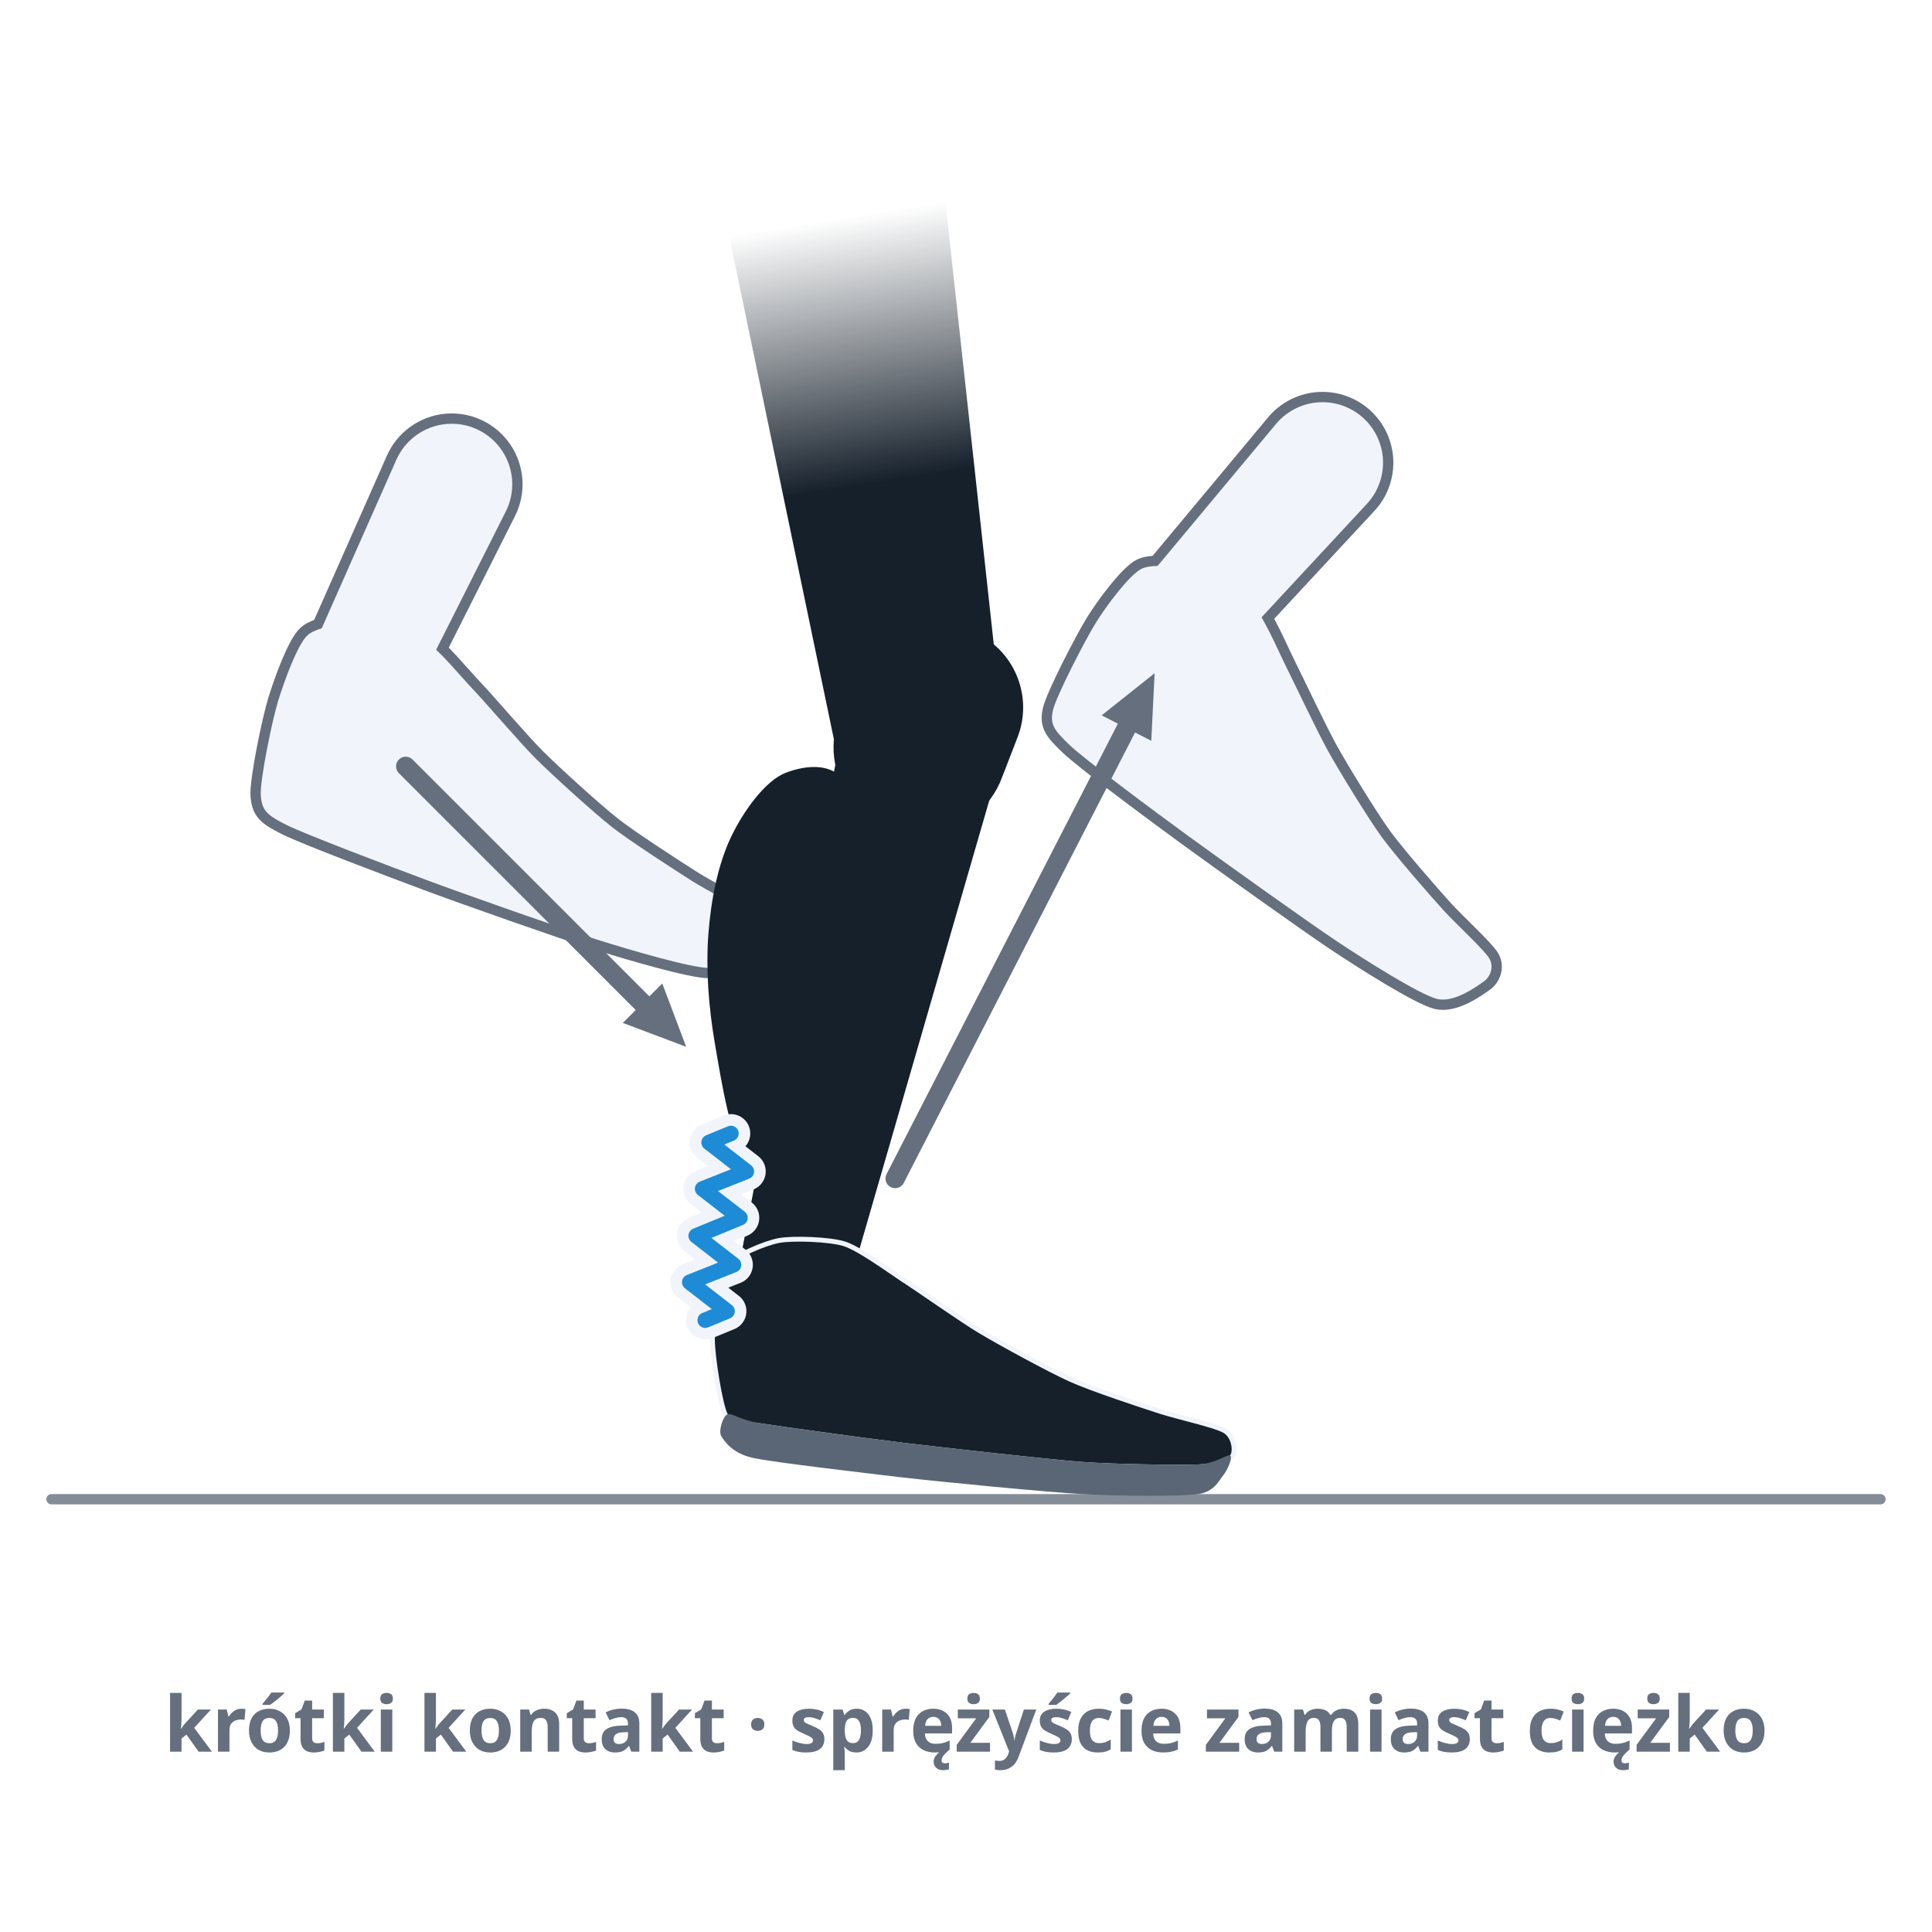
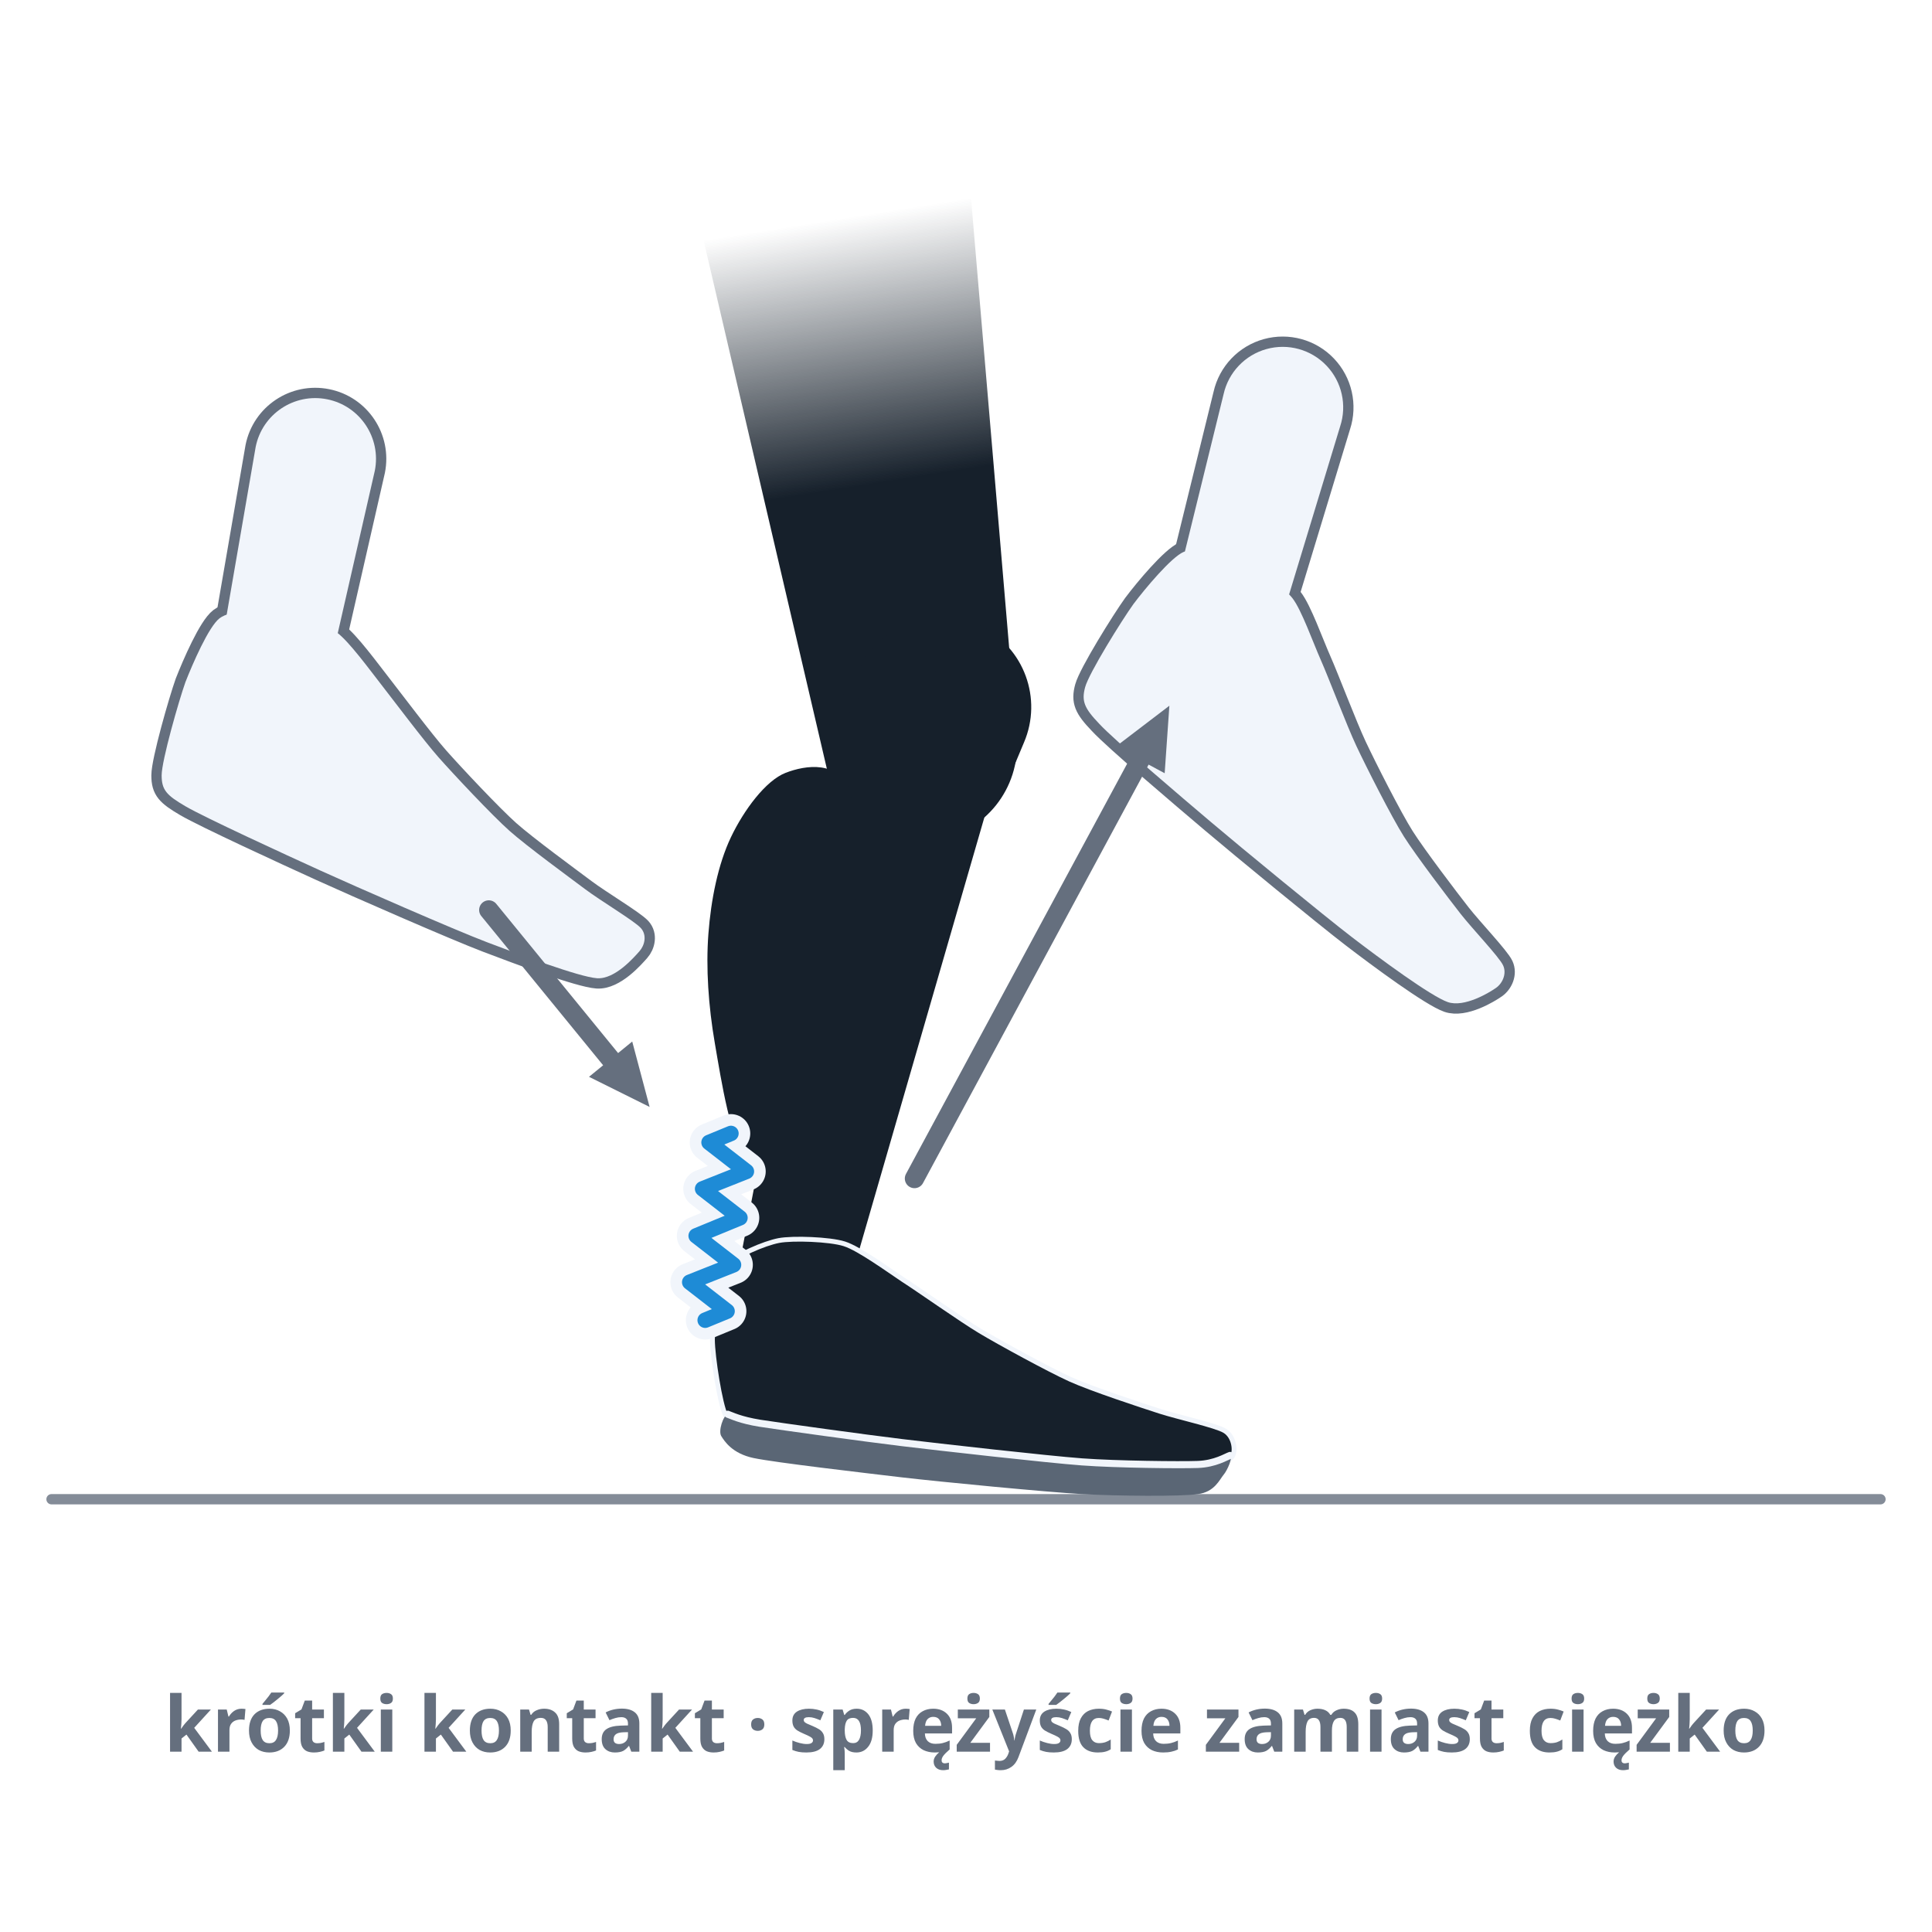
- <svg xmlns="http://www.w3.org/2000/svg" viewBox="0 0 300 300" role="img" data-quelle="figuren" aria-label="Siła reaktywna, krótki kontakt z podłożem: zbliżenie nogi z boku w najniższym punkcie kontaktu. Kolano jest lekko ugięte, but dotyka podłoża tylko przodostopiem, pięta unosi się tuż nad nim. Ścięgno Achillesa narysowano jako sprężynę. W obrysie stopa nadlatuje z góry z lewej i odrywa się od podłoża w górę w prawo; obie strzałki tworzą wąskie V.">
+ <svg xmlns="http://www.w3.org/2000/svg" viewBox="0 0 300 300" role="img" data-quelle="figuren" aria-label="Siła reaktywna, krótki kontakt z podłożem: zbliżenie nogi z boku w najniższym punkcie kontaktu. Kolano jest lekko ugięte, but dotyka podłoża tylko przodostopiem, pięta unosi się tuż nad nim. Ścięgno Achillesa narysowano jako sprężynę. W zarysie stopa nadlatuje z góry z lewej, z palcami skierowanymi w dół, i odrywa się od podłoża w górę w prawo, po odbiciu jeszcze mocniej wyprostowana; obie strzałki tworzą wąskie V.">
  <style>
    .s-k{fill:var(--tinte,#16202b)}
    .s-wegv{fill:none;stroke:var(--tinte-3,#656f7e);stroke-width:3;stroke-linecap:round}
    .s-mkg{fill:var(--tinte-3,#656f7e)}
    .s-sohle{fill:var(--tinte-2,#5a6675)}
    .s-sehne{fill:none;stroke:var(--primaer-dunkel,#1e8bd6);stroke-width:2.4;stroke-linejoin:round;stroke-linecap:round}
    .s-sehnex{fill:none;stroke:var(--flaeche-2,#f1f5fb);stroke-width:6;stroke-linejoin:round;stroke-linecap:round}
    .s-konturu{fill:var(--tinte-3,#656f7e);stroke:var(--tinte-3,#656f7e);stroke-width:3.2;stroke-linejoin:round}
    .s-konturf{fill:var(--flaeche-2,#f1f5fb)}
+     .s-naht{fill:none;stroke:var(--flaeche-2,#f1f5fb);stroke-width:1.1;stroke-linecap:round}
    .s-linie{fill:none;stroke:var(--tinte-3,#656f7e);stroke-width:1.6;opacity:.8;stroke-linecap:round}
    .s-x3{fill:var(--flaeche-2,#f1f5fb);stroke:var(--flaeche-2,#f1f5fb);stroke-width:1.5;stroke-linejoin:round}
    .s-ag0{stop-color:var(--tinte,#16202b);stop-opacity:1}
    .s-ag1{stop-color:var(--tinte,#16202b);stop-opacity:0}
    .st{fill:var(--tinte-3,#656f7e);font:600 12px/1 system-ui,sans-serif;text-anchor:middle}
  </style>
  <defs>
    <linearGradient id="o035" gradientUnits="userSpaceOnUse" x1="143" y1="116" x2="130" y2="34">
      <stop offset="0" class="s-ag0" />
      <stop offset="0.5" class="s-ag0" />
      <stop offset="1" class="s-ag1" />
    </linearGradient>
    <marker id="g035" viewBox="0 0 10 10" markerWidth="3.8" markerHeight="3.8" refX="5" refY="5" orient="auto">
      <path d="M1,1.2 L9.4,5 L1,8.8 Z" class="s-mkg" />
    </marker>
  </defs>
  <path class="s-linie" d="M8,232.8L292,232.8" />
  <g class="s-konturu">
-     <path d="M116.4,145.6C115.7,146.6 112.9,150.3 110.1,150.3C107.3,150.3 97.8,147.5 92.7,145.9C87.6,144.3 71.7,138.7 66.1,136.6C60.5,134.5 47.5,129.6 44.5,128.1C41.5,126.6 40.7,125.9 40.5,123.6C40.3,121.3 42.3,111.7 43.2,108.8C44.1,105.9 46.2,100 47.8,98.6C49.4,97.2 54.4,96.6 56.5,96.7C58.6,96.8 64.1,98.4 66.1,99.6C68.1,100.8 71.5,105 73.5,107.1C75.5,109.2 80.7,115.3 83.2,117.8C85.7,120.3 92.2,126.2 95,128.4C97.8,130.6 104.8,135.1 107.3,136.7C109.8,138.3 115.2,141 116.3,142C117.4,143 117.1,144.6 116.4,145.6Z" />
-     <path d="M64.7,106.9L78.5,79.5A9.4,9.4 0 1 0 61.5,71.5L49.1,99.5A8.6,8.6 0 0 0 64.7,106.9Z" />
+     <path d="M99.3,147.7C98.5,148.6 95.5,152.1 92.7,151.9C89.9,151.7 80.6,148.2 75.6,146.3C70.6,144.4 55.3,137.7 49.8,135.2C44.3,132.7 31.7,126.9 28.8,125.2C25.9,123.5 25.1,122.7 25.1,120.4C25.1,118.1 27.8,108.7 28.8,105.9C29.9,103.1 32.4,97.3 34.1,96C35.8,94.7 40.9,94.4 43,94.7C45.1,95 50.4,96.8 52.3,98.2C54.2,99.6 57.4,104 59.2,106.3C61,108.6 65.8,115 68.1,117.6C70.4,120.2 76.4,126.6 79.1,129C81.8,131.4 88.5,136.3 90.9,138.1C93.3,139.9 98.5,143 99.5,144.1C100.5,145.2 100.1,146.8 99.3,147.7Z" />
+     <path d="M51.4,102.9L58.2,73.1A9.4,9.4 0 1 0 39.7,69.4L34.5,99.5A8.6,8.6 0 0 0 51.4,102.9Z" />
  </g>
  <g class="s-konturu">
-     <path d="M230.4,152.4C229.4,153.1 225.8,155.8 223.1,155.1C220.4,154.4 212,149.1 207.5,146.1C203,143.1 189.3,133.3 184.5,129.8C179.7,126.3 168.5,118 166.1,115.7C163.7,113.4 163,112.5 163.5,110.3C164,108.1 168.5,99.4 170.1,96.8C171.7,94.2 175.4,89.2 177.3,88.3C179.2,87.4 184.3,88.1 186.3,88.8C188.3,89.5 193.1,92.5 194.7,94.2C196.3,95.9 198.4,100.9 199.7,103.5C201,106.1 204.4,113.3 206.1,116.4C207.8,119.5 212.4,127 214.5,129.9C216.6,132.8 222.1,139.1 224.1,141.3C226.1,143.5 230.6,147.6 231.3,148.9C232,150.2 231.4,151.7 230.4,152.4Z" />
-     <path d="M191.3,100.8L212.1,78.4A9.4,9.4 0 1 0 198,66L178.4,89.5A8.6,8.6 0 0 0 191.3,100.8Z" />
+     <path d="M232.3,153.4C231.3,154.1 227.4,156.5 224.8,155.6C222.2,154.7 214.2,148.8 209.9,145.5C205.6,142.2 192.7,131.6 188.1,127.7C183.5,123.8 173,114.9 170.7,112.4C168.4,110 167.9,108.9 168.5,106.7C169.1,104.5 174.2,96.3 176,93.8C177.8,91.4 181.9,86.5 183.8,85.7C185.7,84.9 190.7,86.1 192.7,86.9C194.7,87.7 199.3,91.1 200.7,92.9C202.1,94.7 203.9,99.8 205.1,102.5C206.3,105.2 209.1,112.6 210.6,115.8C212.1,119 216.1,126.9 218,129.9C219.9,132.9 225,139.6 226.8,141.9C228.6,144.2 232.8,148.6 233.4,149.9C234,151.2 233.3,152.7 232.3,153.4Z" />
+     <path d="M199.2,95.5L208.1,66.2A9.4,9.4 0 1 0 190,61.2L182.7,90.9A8.6,8.6 0 0 0 199.2,95.5Z" />
  </g>
  <g class="s-konturf">
-     <path d="M116.4,145.6C115.7,146.6 112.9,150.3 110.1,150.3C107.3,150.3 97.8,147.5 92.7,145.9C87.6,144.3 71.7,138.7 66.1,136.6C60.5,134.5 47.5,129.6 44.5,128.1C41.5,126.6 40.7,125.9 40.5,123.6C40.3,121.3 42.3,111.7 43.2,108.8C44.1,105.9 46.2,100 47.8,98.6C49.4,97.2 54.4,96.6 56.5,96.7C58.6,96.8 64.1,98.4 66.1,99.6C68.1,100.8 71.5,105 73.5,107.1C75.5,109.2 80.7,115.3 83.2,117.8C85.7,120.3 92.2,126.2 95,128.4C97.8,130.6 104.8,135.1 107.3,136.7C109.8,138.3 115.2,141 116.3,142C117.4,143 117.1,144.6 116.4,145.6Z" />
-     <path d="M64.7,106.9L78.5,79.5A9.4,9.4 0 1 0 61.5,71.5L49.1,99.5A8.6,8.6 0 0 0 64.7,106.9Z" />
+     <path d="M99.3,147.7C98.5,148.6 95.5,152.1 92.7,151.9C89.9,151.7 80.6,148.2 75.6,146.3C70.6,144.4 55.3,137.7 49.8,135.2C44.3,132.7 31.7,126.9 28.8,125.2C25.9,123.5 25.1,122.7 25.1,120.4C25.1,118.1 27.8,108.7 28.8,105.9C29.9,103.1 32.4,97.3 34.1,96C35.8,94.7 40.9,94.4 43,94.7C45.1,95 50.4,96.8 52.3,98.2C54.2,99.6 57.4,104 59.2,106.3C61,108.6 65.8,115 68.1,117.6C70.4,120.2 76.4,126.6 79.1,129C81.8,131.4 88.5,136.3 90.9,138.1C93.3,139.9 98.5,143 99.5,144.1C100.5,145.2 100.1,146.8 99.3,147.7Z" />
+     <path d="M51.4,102.9L58.2,73.1A9.4,9.4 0 1 0 39.7,69.4L34.5,99.5A8.6,8.6 0 0 0 51.4,102.9Z" />
  </g>
  <g class="s-konturf">
-     <path d="M230.4,152.4C229.4,153.1 225.8,155.8 223.1,155.1C220.4,154.4 212,149.1 207.5,146.1C203,143.1 189.3,133.3 184.5,129.8C179.7,126.3 168.5,118 166.1,115.7C163.7,113.4 163,112.5 163.5,110.3C164,108.1 168.5,99.4 170.1,96.8C171.7,94.2 175.4,89.2 177.3,88.3C179.2,87.4 184.3,88.1 186.3,88.8C188.3,89.5 193.1,92.5 194.7,94.2C196.3,95.9 198.4,100.9 199.7,103.5C201,106.1 204.4,113.3 206.1,116.4C207.8,119.5 212.4,127 214.5,129.9C216.6,132.8 222.1,139.1 224.1,141.3C226.1,143.5 230.6,147.6 231.3,148.9C232,150.2 231.4,151.7 230.4,152.4Z" />
-     <path d="M191.3,100.8L212.1,78.4A9.4,9.4 0 1 0 198,66L178.4,89.5A8.6,8.6 0 0 0 191.3,100.8Z" />
+     <path d="M232.3,153.4C231.3,154.1 227.4,156.5 224.8,155.6C222.2,154.7 214.2,148.8 209.9,145.5C205.6,142.2 192.7,131.6 188.1,127.7C183.5,123.8 173,114.9 170.7,112.4C168.4,110 167.9,108.9 168.5,106.7C169.1,104.5 174.2,96.3 176,93.8C177.8,91.4 181.9,86.5 183.8,85.7C185.7,84.9 190.7,86.1 192.7,86.9C194.7,87.7 199.3,91.1 200.7,92.9C202.1,94.7 203.9,99.8 205.1,102.5C206.3,105.2 209.1,112.6 210.6,115.8C212.1,119 216.1,126.9 218,129.9C219.9,132.9 225,139.6 226.8,141.9C228.6,144.2 232.8,148.6 233.4,149.9C234,151.2 233.3,152.7 232.3,153.4Z" />
+     <path d="M199.2,95.5L208.1,66.2A9.4,9.4 0 1 0 190,61.2L182.7,90.9A8.6,8.6 0 0 0 199.2,95.5Z" />
  </g>
-   <path class="s-wegv" d="M63,119L103,159" marker-end="url(#g035)" />
-   <path class="s-wegv" d="M139,183L177,109" marker-end="url(#g035)" />
-   <path fill="url(#o035)" d="M155.9,114.6L146.9,32.2A17,17 0 1 0 113.4,37.5L130.3,118.7A13,13 0 0 0 155.9,114.6Z" />
+   <path class="s-wegv" d="M75.9,141.3L97.7,168" marker-end="url(#g035)" />
+   <path class="s-wegv" d="M142,183L179.2,114" marker-end="url(#g035)" />
+   <path fill="url(#o035)" d="M157.9,114.7L150.9,32.2A21,21 0 1 0 109.6,38.8L128.4,119.4A15,15 0 0 0 157.9,114.7Z" />
  <g class="s-k">
-     <path d="M155.6,120.7L158,114.5A12.8,12.8 0 0 0 135.2,103.1L131.6,108.7A13.5,13.5 0 1 0 155.6,120.7Z" />
+     <path d="M156.4,121.5L159,115.3A14,14 0 0 0 134,102.8L130.6,108.6A14.5,14.5 0 1 0 156.4,121.5Z" />
    <path d="M131.3,201.4L155,119.5A12.5,12.5 0 1 0 130.7,113.6L114.6,197.4A8.6,8.6 0 0 0 131.3,201.4Z" />
    <path d="M116,180C113.5,177.5 112,167.8 111,162C110,156.2 109.6,150.3 110,145C110.4,139.7 111.5,134.2 113.5,130C115.5,125.8 118.9,121.2 122,120C125.1,118.8 130.3,118 132,123C133.7,128 133,141 132,150C131,159 128.7,172 126,177C123.3,182 118.5,182.5 116,180Z" />
  </g>
  <path class="s-x3" d="M113,219.6C112.2,218.1 111,210.6 111,208C111,205.4 111.8,198.8 113,197C114.2,195.3 118.9,193.4 121,193C123.1,192.6 128.8,192.8 131,193.5C133.2,194.2 137.6,197.4 140,199C142.5,200.6 149,205.2 152,207C155,208.8 162.7,213 166,214.5C169.3,216 177.2,218.6 180,219.5C182.8,220.4 188.7,221.7 190,222.5C191.3,223.3 191.5,225.4 191,226C190.5,226.6 188.7,227.3 186,227.4C183.3,227.5 173.4,227.4 168,227C162.6,226.6 145.8,224.7 140,224C134.2,223.3 121.2,221.5 118,221C114.9,220.5 113.8,221.1 113,219.6Z" />
  <path class="s-k" d="M113,219.6C112.2,218.1 111,210.6 111,208C111,205.4 111.8,198.8 113,197C114.2,195.3 118.9,193.4 121,193C123.1,192.6 128.8,192.8 131,193.5C133.2,194.2 137.6,197.4 140,199C142.5,200.6 149,205.2 152,207C155,208.8 162.7,213 166,214.5C169.3,216 177.2,218.6 180,219.5C182.8,220.4 188.7,221.7 190,222.5C191.3,223.3 191.5,225.4 191,226C190.5,226.6 188.7,227.3 186,227.4C183.3,227.5 173.4,227.4 168,227C162.6,226.6 145.8,224.7 140,224C134.2,223.3 121.2,221.5 118,221C114.9,220.5 113.8,221.1 113,219.6Z" />
  <path class="s-sohle" d="M190,229C189.4,229.7 188.6,231.7 186,232C183.4,232.4 173.4,232.3 168,232C162.6,231.7 146,230.1 140,229.4C134.1,228.7 120.3,227.1 117,226.4C113.7,225.7 112.5,223.8 112,223C111.5,222.2 112.3,219.8 113,219.6C113.7,219.4 114.9,220.5 118,221C121.2,221.5 134.2,223.3 140,224C145.8,224.7 162.6,226.6 168,227C173.4,227.4 183.3,227.5 186,227.4C188.7,227.3 190.5,225.8 191,226C191.5,226.2 190.6,228.3 190,229Z" />
+   <path class="s-naht" d="M113,219.6C113.6,219.8 114.9,220.5 118,221C121.2,221.5 134.2,223.3 140,224C145.8,224.7 162.6,226.6 168,227C173.4,227.4 183.3,227.5 186,227.4C188.7,227.3 190.4,226.2 191,226" />
  <path class="s-sehnex" d="M113.5,176L110.1,177.4L115.9,181.9L109.1,184.6L114.9,189.1L108.1,191.9L113.9,196.4L107.1,199.1L112.9,203.6L109.5,205" />
  <path class="s-sehne" d="M113.5,176L110.1,177.4L115.9,181.9L109.1,184.6L114.9,189.1L108.1,191.9L113.9,196.4L107.1,199.1L112.9,203.6L109.5,205" />
  <text class="st" x="150" y="272">krótki kontakt · sprężyście zamiast ciężko</text>
</svg>
